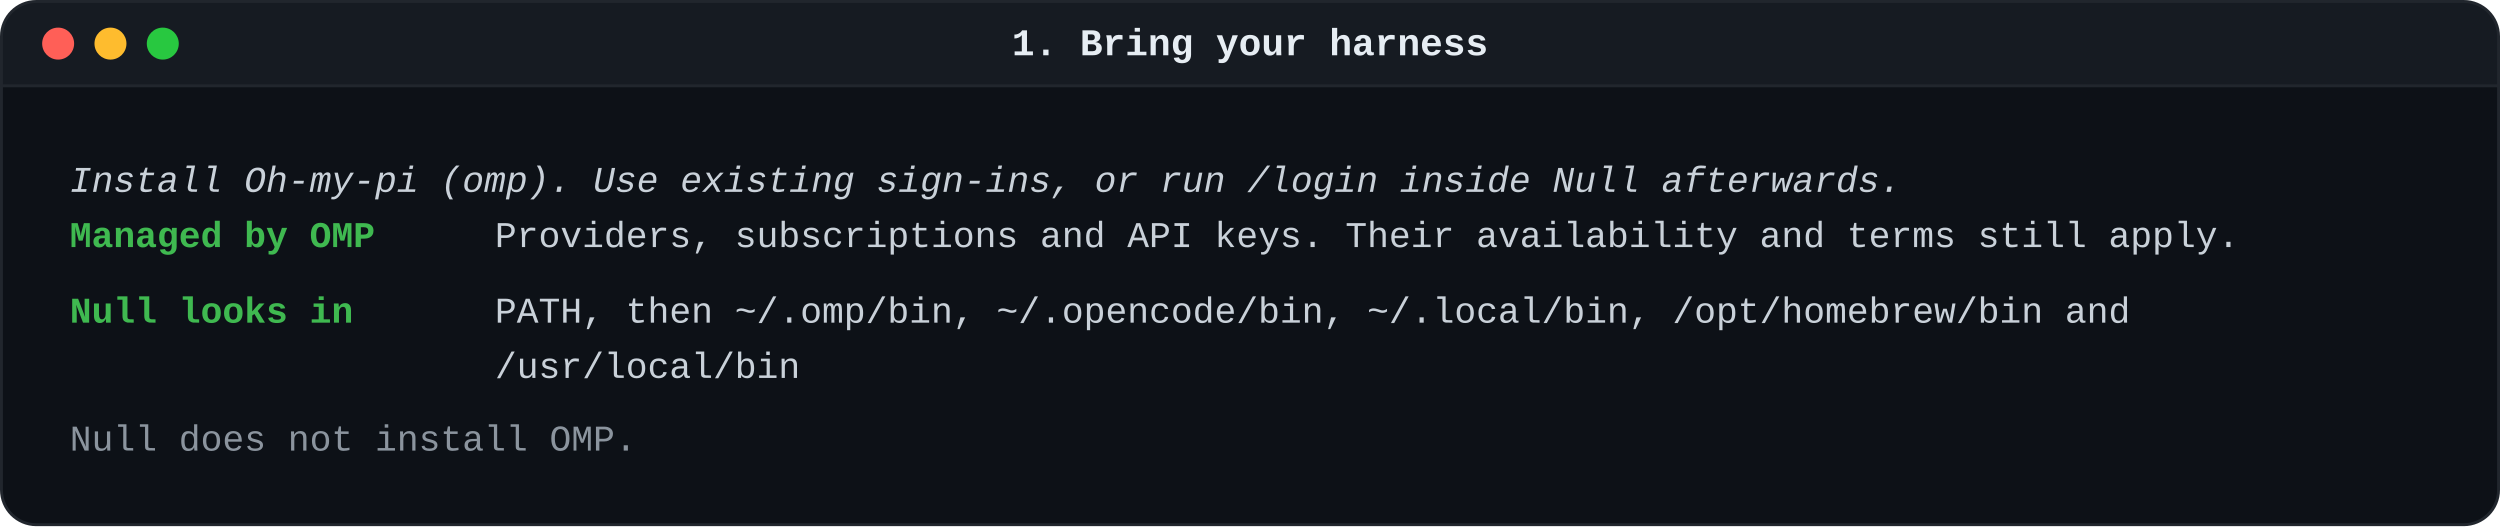
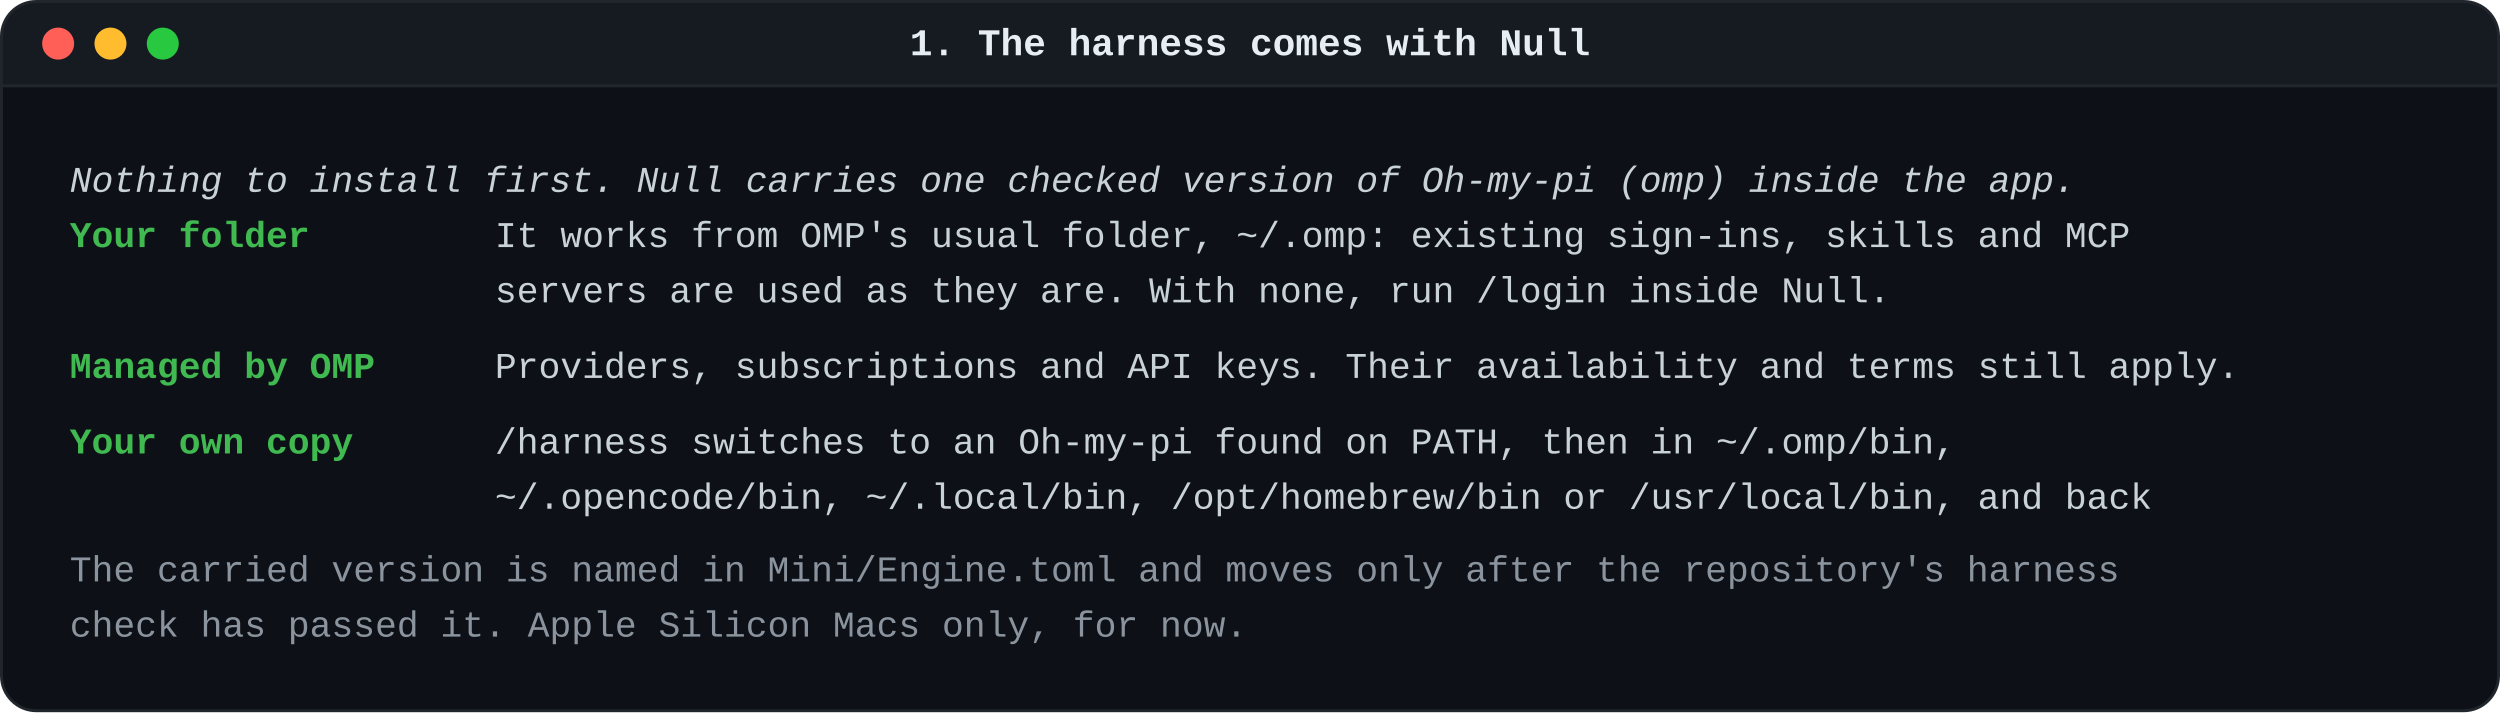
- <svg xmlns="http://www.w3.org/2000/svg" viewBox="0 0 860 181" width="860" height="181" fill="none" role="img" aria-label="1. Bring your harness. Install Oh-my-pi (omp). Use existing sign-ins, or run /login inside Null afterwards. Managed by OMP: Providers, subscriptions and API keys. Their availability and terms still apply. Null looks in: PATH, then ~/.omp/bin, ~/.opencode/bin, ~/.local/bin, /opt/homebrew/bin and /usr/local/bin Null does not install OMP.">
+ <svg xmlns="http://www.w3.org/2000/svg" viewBox="0 0 860 245" width="860" height="245" fill="none" role="img" aria-label="1. The harness comes with Null. Nothing to install first. Null carries one checked version of Oh-my-pi (omp) inside the app. Your folder: It works from OMP's usual folder, ~/.omp: existing sign-ins, skills and MCP servers are used as they are. With none, run /login inside Null. Managed by OMP: Providers, subscriptions and API keys. Their availability and terms still apply. Your own copy: /harness switches to an Oh-my-pi found on PATH, then in ~/.omp/bin, ~/.opencode/bin, ~/.local/bin, /opt/homebrew/bin or /usr/local/bin, and back The carried version is named in Mini/Engine.toml and moves only after the repository's harness check has passed it. Apple Silicon Macs only, for now.">
  <style>
    text { font-family: ui-monospace,SFMono-Regular,'SF Mono',Menlo,Consolas,'Liberation Mono',monospace; }
    .rise { animation: rise .35s ease-out both; }
    .fade { animation: fade .4s ease-out both; }
    .blink { animation: blink 1.1s steps(1) infinite; }
    @keyframes rise { from { opacity: 0; transform: translateY(4px); } }
    @keyframes fade { from { opacity: 0; } }
    @keyframes blink { 50% { opacity: 0; } }
    @keyframes hold { 0%, 99.9% { opacity: 1; } 100% { opacity: 0; } }
    @media (prefers-reduced-motion: reduce) { * { animation: none !important; } }
  </style>
  <clipPath id="win">
-     <rect x="0.5" y="0.5" width="859" height="180" rx="12" />
+     <rect x="0.5" y="0.5" width="859" height="244" rx="12" />
  </clipPath>
  <g clip-path="url(#win)">
-     <rect width="860" height="181" fill="#0D1117" />
+     <rect width="860" height="245" fill="#0D1117" />
    <rect width="860" height="30" fill="#161B22" />
    <path d="M0 29.5H860" stroke="#21262D" />
    <circle cx="20" cy="15.0" r="5.5" fill="#FF5F57" />
    <circle cx="38" cy="15.0" r="5.5" fill="#FEBC2E" />
    <circle cx="56" cy="15.0" r="5.5" fill="#28C840" />
-     <text x="430.0" y="19.0" font-size="13" font-weight="600" fill="#E6EDF3" text-anchor="middle">1. Bring your harness</text>
-     <text x="24" y="66.0" font-size="12.5" fill="#C9D1D9" font-style="italic">Install Oh-my-pi (omp). Use existing sign-ins, or run /login inside Null afterwards.</text>
-     <text x="24" y="85.0" font-size="12.5" font-weight="700" fill="#3FB950">Managed by OMP</text>
-     <text x="170.25" y="85.0" font-size="12.5" fill="#C9D1D9">Providers, subscriptions and API keys. Their availability and terms still apply.</text>
-     <text x="24" y="111.0" font-size="12.5" font-weight="700" fill="#3FB950">Null looks in</text>
-     <text x="170.25" y="111.0" font-size="12.5" fill="#C9D1D9">PATH, then ~/.omp/bin, ~/.opencode/bin, ~/.local/bin, /opt/homebrew/bin and</text>
-     <text x="170.25" y="130.0" font-size="12.5" fill="#C9D1D9">/usr/local/bin</text>
-     <text x="24" y="155.0" font-size="12.5" fill="#8B949E">Null does not install OMP.</text>
+     <text x="430.0" y="19.0" font-size="13" font-weight="600" fill="#E6EDF3" text-anchor="middle">1. The harness comes with Null</text>
+     <text x="24" y="66.0" font-size="12.5" fill="#C9D1D9" font-style="italic">Nothing to install first. Null carries one checked version of Oh-my-pi (omp) inside the app.</text>
+     <text x="24" y="85.0" font-size="12.5" font-weight="700" fill="#3FB950">Your folder</text>
+     <text x="170.25" y="85.0" font-size="12.5" fill="#C9D1D9">It works from OMP's usual folder, ~/.omp: existing sign-ins, skills and MCP</text>
+     <text x="170.25" y="104.0" font-size="12.5" fill="#C9D1D9">servers are used as they are. With none, run /login inside Null.</text>
+     <text x="24" y="130.0" font-size="12.5" font-weight="700" fill="#3FB950">Managed by OMP</text>
+     <text x="170.25" y="130.0" font-size="12.5" fill="#C9D1D9">Providers, subscriptions and API keys. Their availability and terms still apply.</text>
+     <text x="24" y="156.0" font-size="12.5" font-weight="700" fill="#3FB950">Your own copy</text>
+     <text x="170.25" y="156.0" font-size="12.5" fill="#C9D1D9">/harness switches to an Oh-my-pi found on PATH, then in ~/.omp/bin,</text>
+     <text x="170.25" y="175.0" font-size="12.5" fill="#C9D1D9">~/.opencode/bin, ~/.local/bin, /opt/homebrew/bin or /usr/local/bin, and back</text>
+     <text x="24" y="200.0" font-size="12.5" fill="#8B949E">The carried version is named in Mini/Engine.toml and moves only after the repository's harness</text>
+     <text x="24" y="219.0" font-size="12.5" fill="#8B949E">check has passed it. Apple Silicon Macs only, for now.</text>
  </g>
-   <rect x="0.5" y="0.5" width="859" height="180" rx="12" stroke="#21262D" />
+   <rect x="0.5" y="0.5" width="859" height="244" rx="12" stroke="#21262D" />
</svg>
